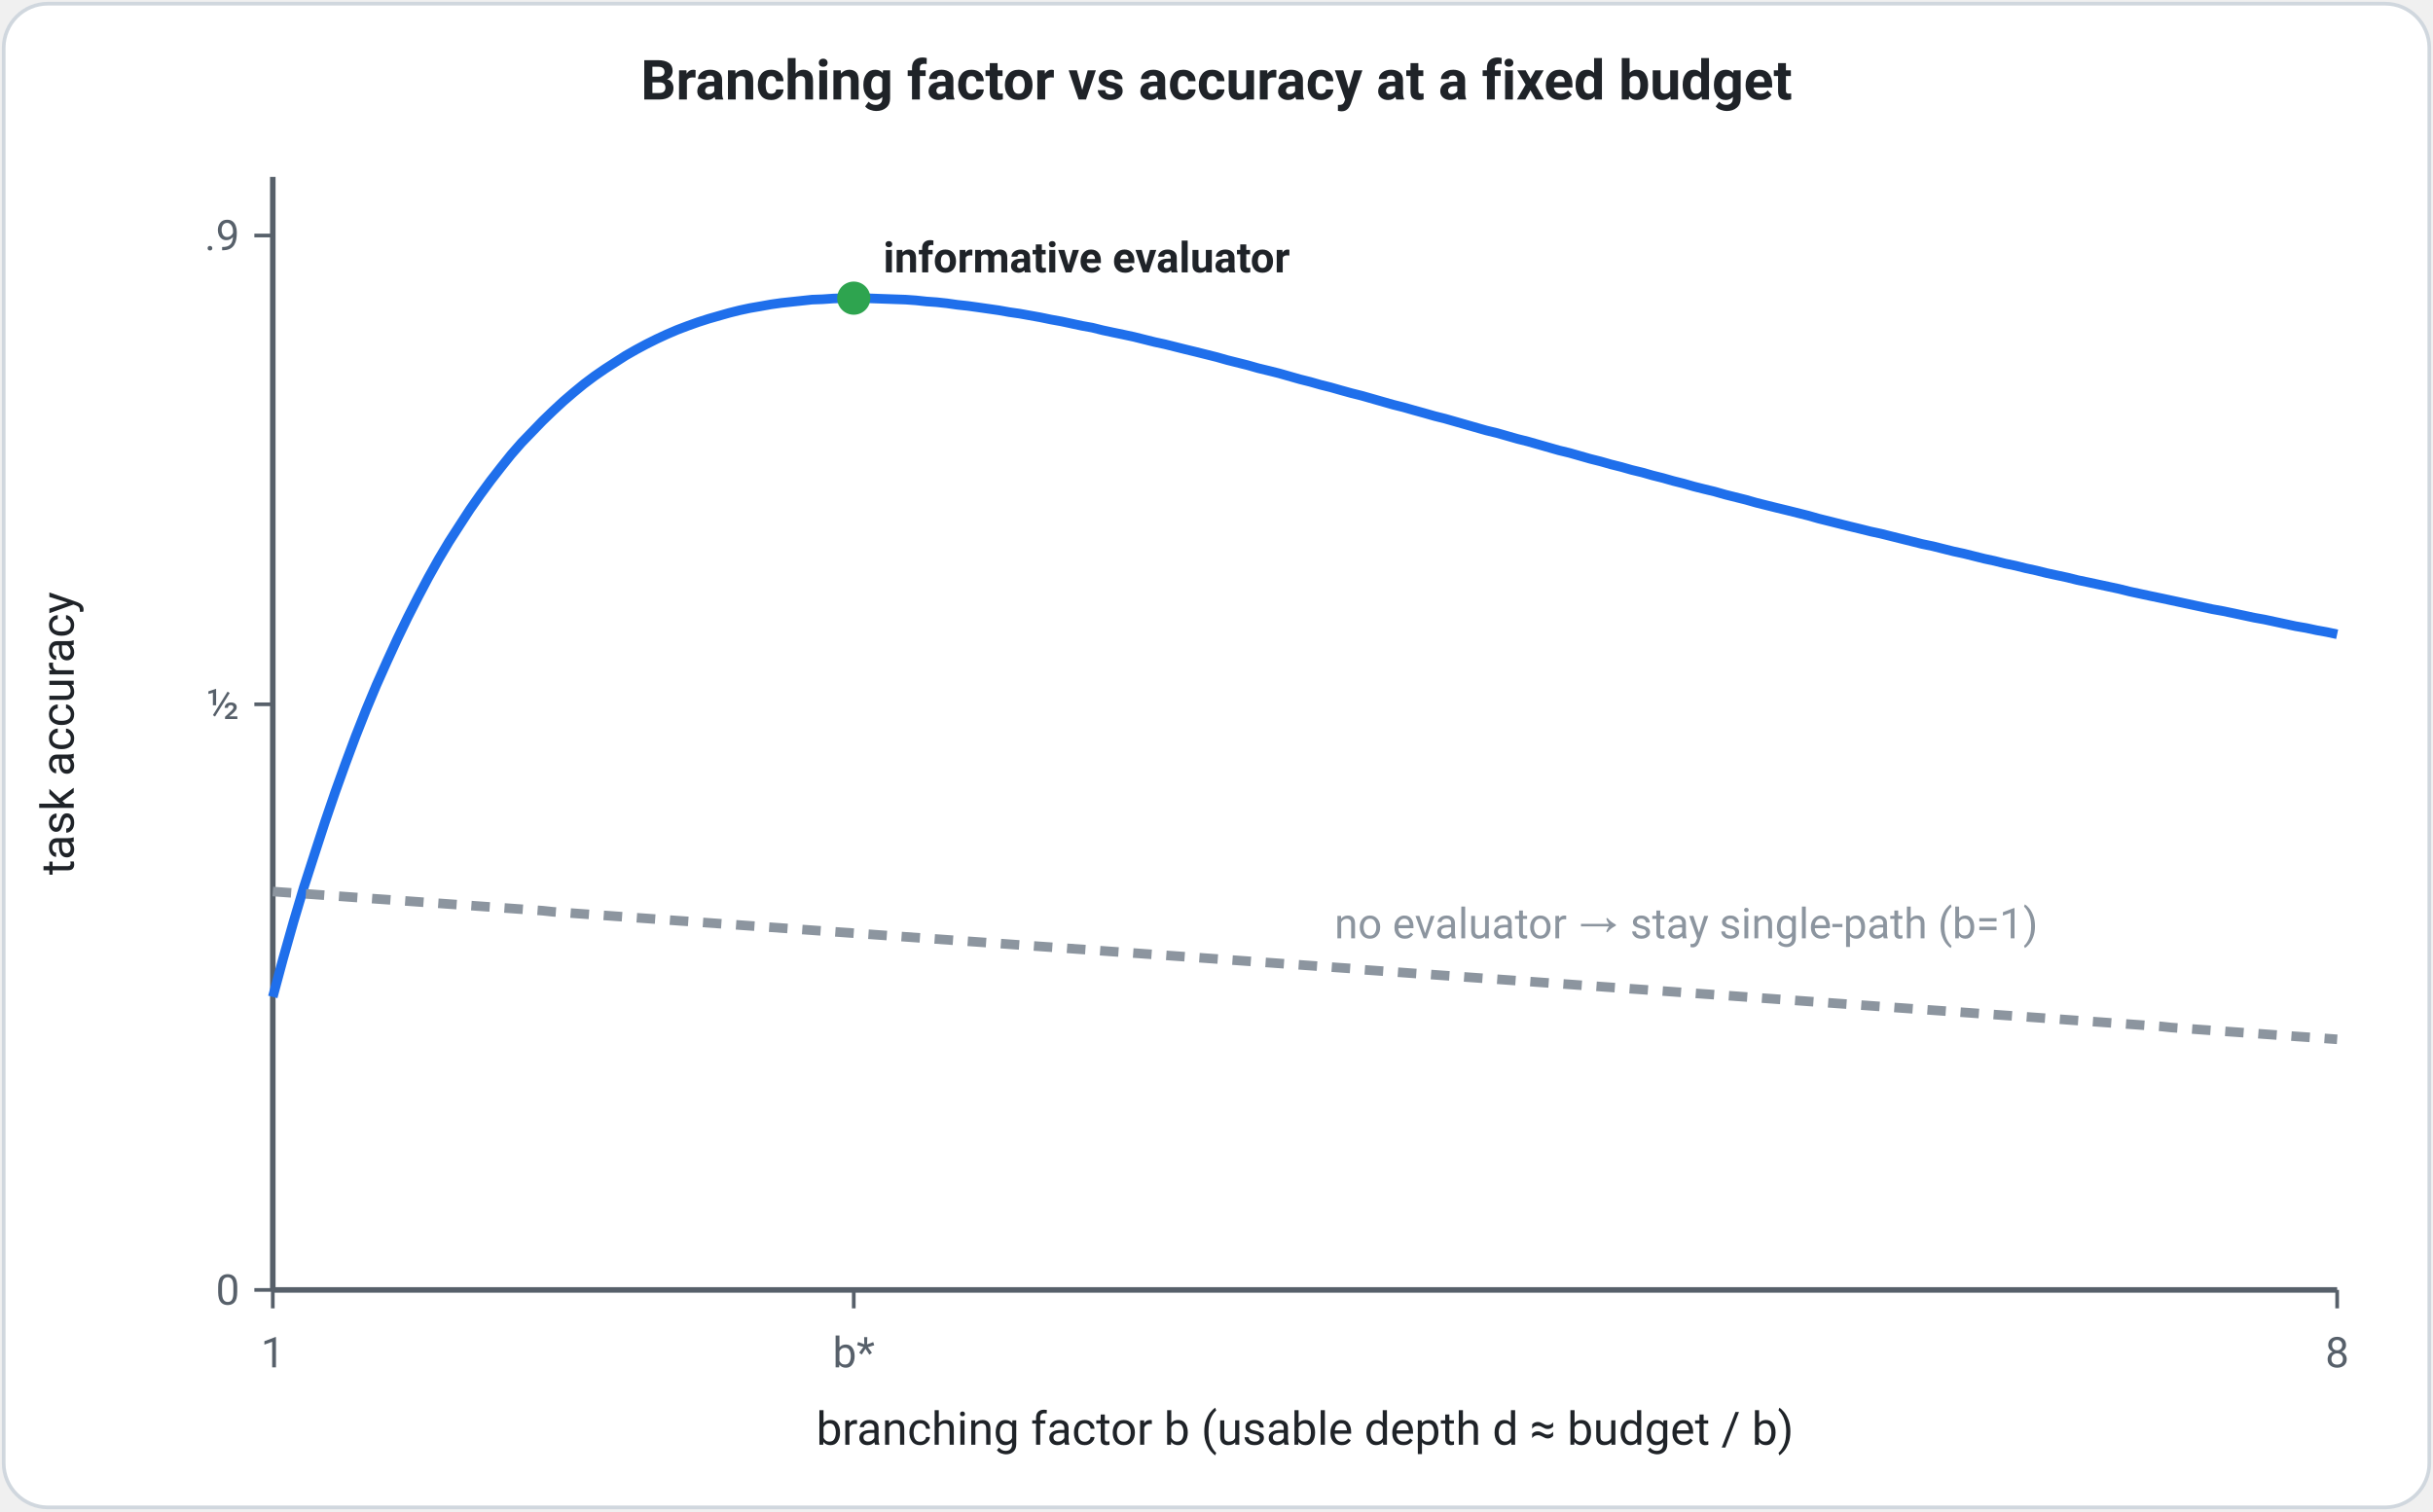
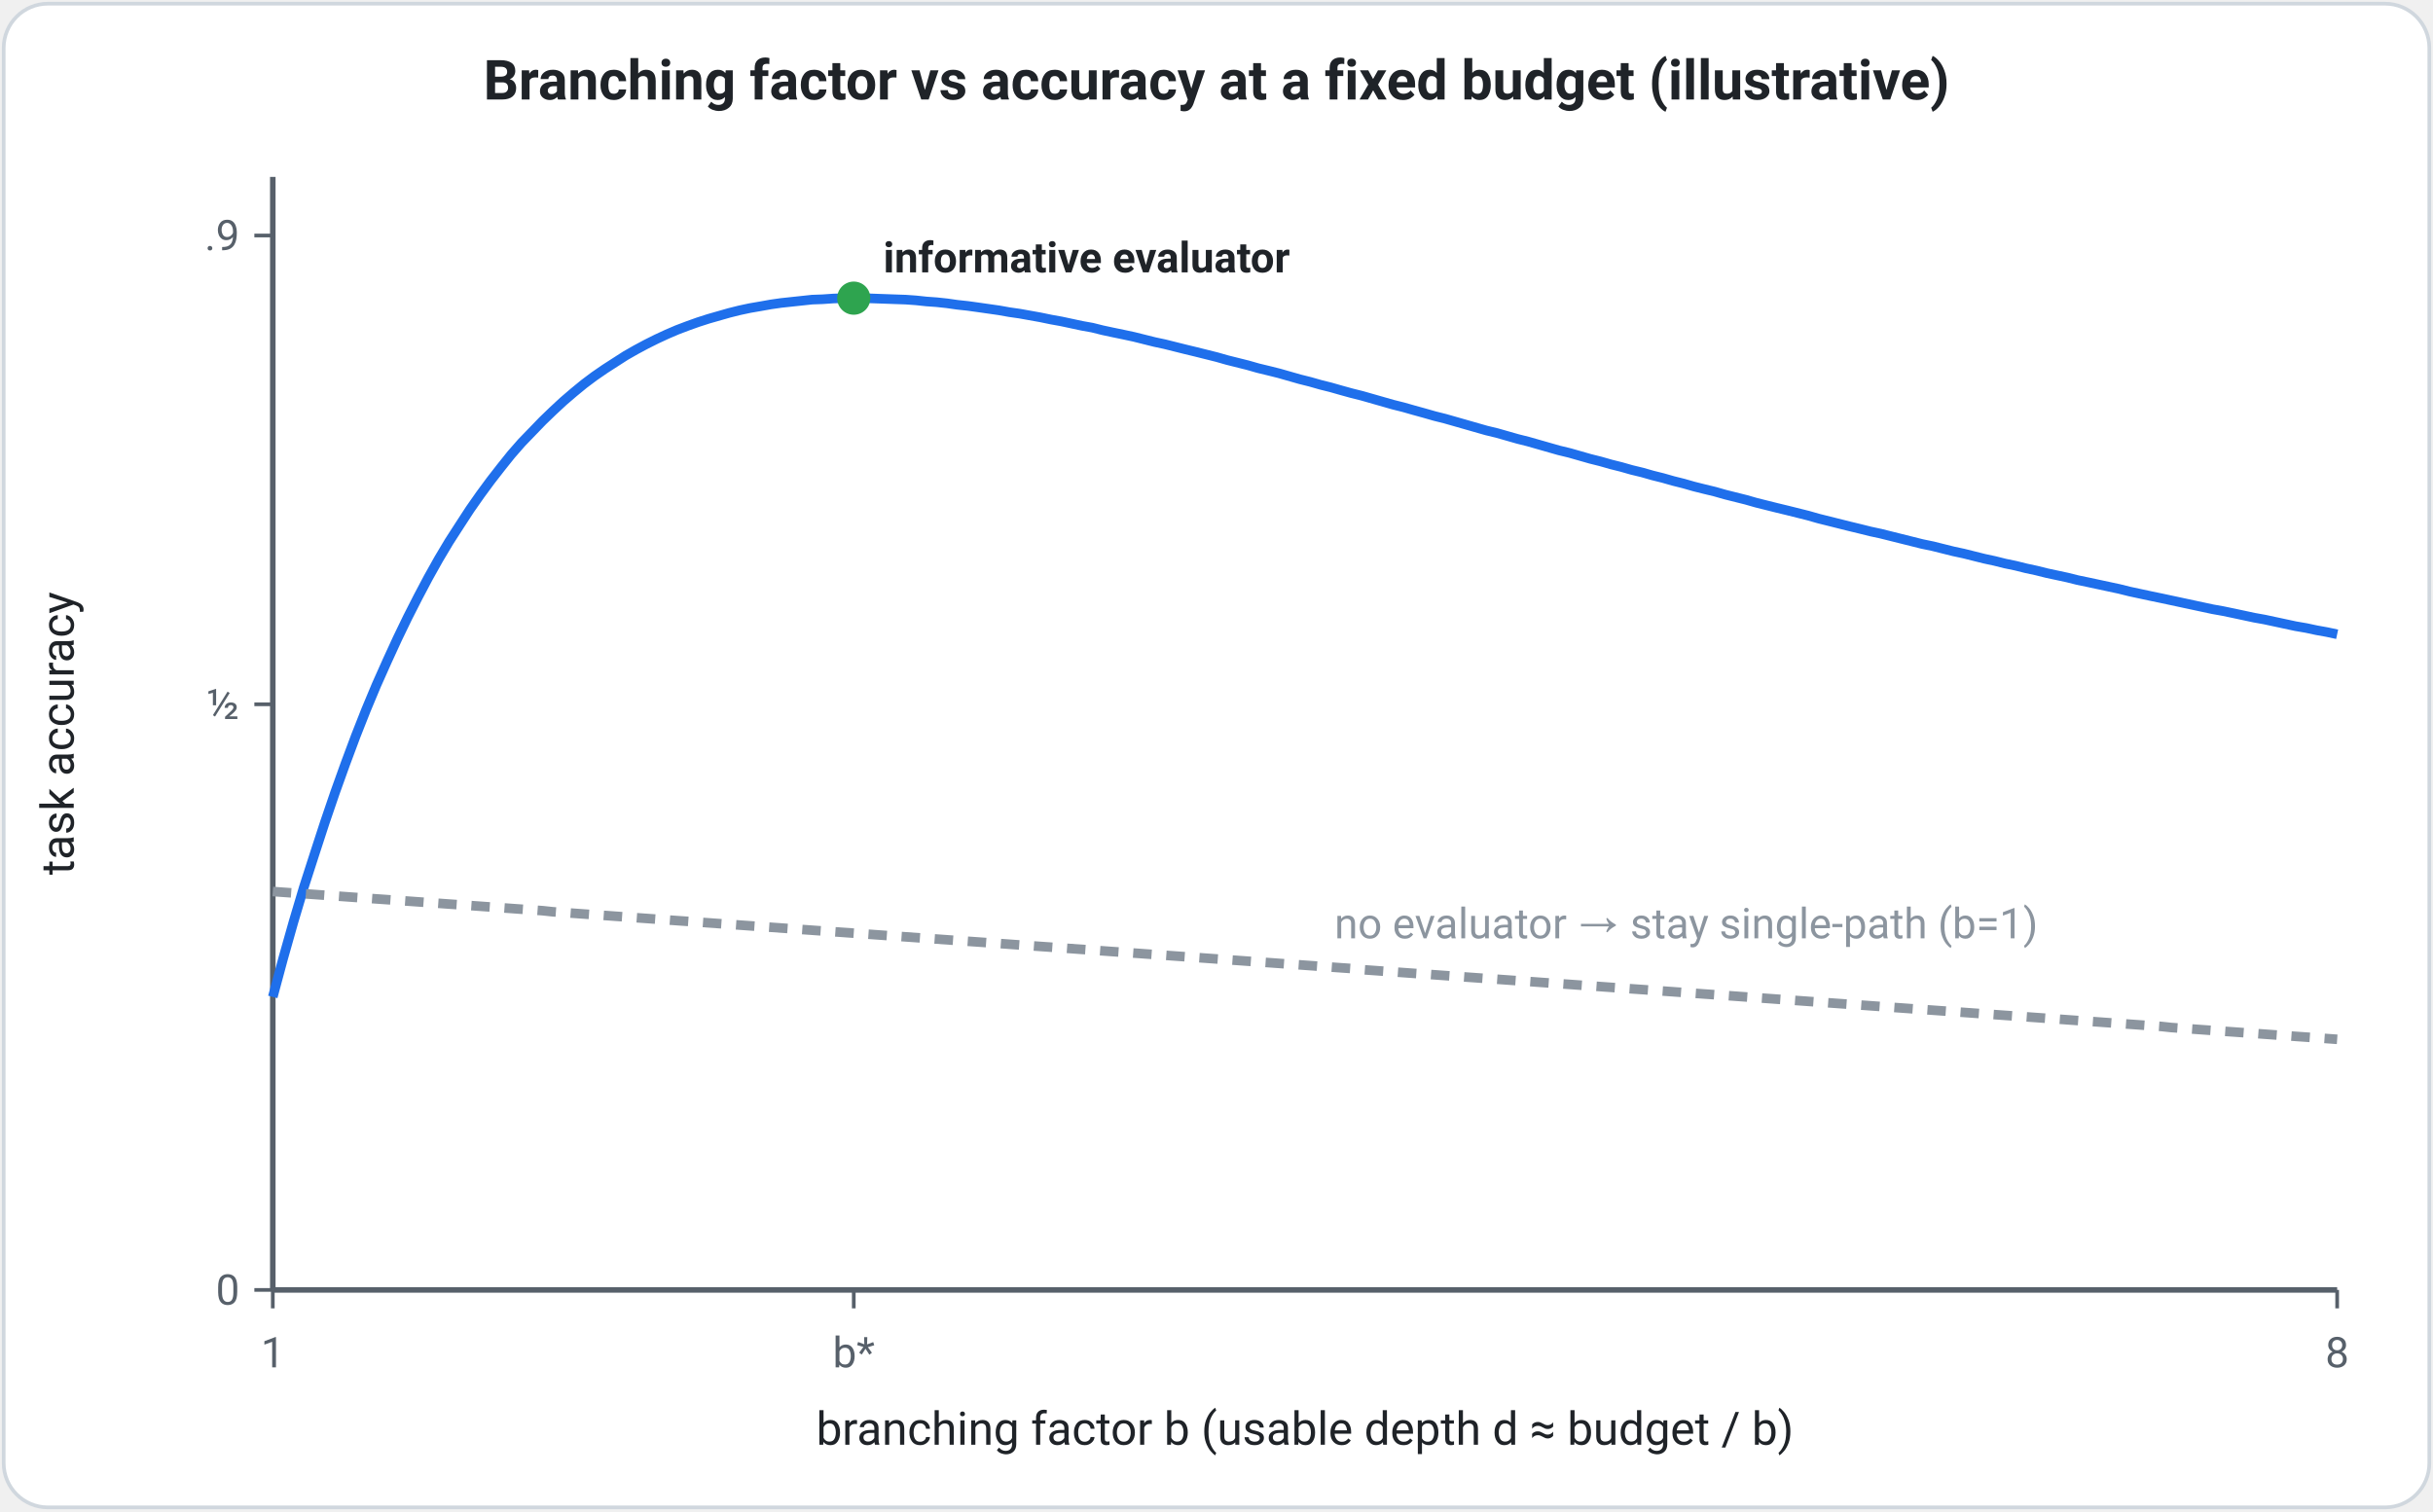
<svg xmlns="http://www.w3.org/2000/svg" viewBox="0 0 660 410" width="660" height="410" font-family="-apple-system,BlinkMacSystemFont,Segoe UI,Roboto,Helvetica,Arial,sans-serif">
  <rect x="1" y="1" width="658" height="408" rx="12" fill="#ffffff" stroke="#d0d7de" />
-   <text x="330.0" y="27" text-anchor="middle" font-size="15" font-weight="700" fill="#1f2328">Branching factor vs accuracy at a fixed budget</text>
+   <text x="330.0" y="27" text-anchor="middle" font-size="15" font-weight="700" fill="#1f2328">Branching factor vs accuracy at a fixed budget  (illustrative)</text>
  <line x1="74" y1="48" x2="74" y2="350" stroke="#57606a" stroke-width="1.5" />
  <line x1="74" y1="350" x2="634" y2="350" stroke="#57606a" stroke-width="1.5" />
  <line x1="74.0" y1="350" x2="74.0" y2="355" stroke="#57606a" />
  <text x="74.0" y="371" text-anchor="middle" font-size="11.5" fill="#57606a">1</text>
  <line x1="231.6" y1="350" x2="231.6" y2="355" stroke="#57606a" />
  <text x="231.6" y="371" text-anchor="middle" font-size="11.5" fill="#57606a">b*</text>
  <line x1="634.0" y1="350" x2="634.0" y2="355" stroke="#57606a" />
  <text x="634.0" y="371" text-anchor="middle" font-size="11.5" fill="#57606a">8</text>
  <line x1="69" y1="350.0" x2="74" y2="350.0" stroke="#57606a" />
  <text x="65" y="354.0" text-anchor="end" font-size="11.5" fill="#57606a">0</text>
  <line x1="69" y1="191.1" x2="74" y2="191.1" stroke="#57606a" />
  <text x="65" y="195.1" text-anchor="end" font-size="11.5" fill="#57606a">½</text>
  <line x1="69" y1="63.9" x2="74" y2="63.9" stroke="#57606a" />
  <text x="65" y="67.9" text-anchor="end" font-size="11.5" fill="#57606a">.9</text>
  <polyline points="74.0,270.5 76.8,260.1 79.6,250.2 82.4,240.8 85.3,231.8 88.1,223.2 90.9,215.0 93.7,207.2 96.5,199.7 99.3,192.6 102.1,185.9 105.0,179.4 107.8,173.3 110.6,167.5 113.4,162.0 116.2,156.7 119.0,151.7 121.8,147.0 124.7,142.5 127.5,138.2 130.3,134.2 133.1,130.4 135.9,126.8 138.7,123.3 141.5,120.1 144.4,117.1 147.2,114.2 150.0,111.5 152.8,108.9 155.6,106.5 158.4,104.2 161.2,102.1 164.1,100.1 166.9,98.3 169.7,96.5 172.5,94.9 175.3,93.4 178.1,92.0 180.9,90.7 183.7,89.5 186.6,88.4 189.4,87.4 192.2,86.5 195.0,85.7 197.8,84.9 200.6,84.2 203.4,83.6 206.3,83.1 209.1,82.6 211.9,82.2 214.7,81.9 217.5,81.6 220.3,81.3 223.1,81.2 226.0,81.0 228.8,80.9 231.6,80.9 234.4,80.9 237.2,81.0 240.0,81.1 242.8,81.2 245.7,81.3 248.5,81.5 251.3,81.8 254.1,82.0 256.9,82.3 259.7,82.7 262.5,83.0 265.4,83.4 268.2,83.8 271.0,84.2 273.8,84.7 276.6,85.1 279.4,85.6 282.2,86.1 285.1,86.7 287.9,87.2 290.7,87.8 293.5,88.4 296.3,88.9 299.1,89.6 301.9,90.2 304.8,90.8 307.6,91.4 310.4,92.1 313.2,92.8 316.0,93.4 318.8,94.1 321.6,94.8 324.5,95.5 327.3,96.2 330.1,96.9 332.9,97.7 335.7,98.4 338.5,99.1 341.3,99.9 344.2,100.6 347.0,101.3 349.8,102.1 352.6,102.9 355.4,103.6 358.2,104.4 361.0,105.1 363.8,105.9 366.7,106.7 369.5,107.4 372.3,108.2 375.1,109.0 377.9,109.8 380.7,110.5 383.5,111.3 386.4,112.1 389.2,112.9 392.0,113.6 394.8,114.4 397.6,115.2 400.4,116.0 403.2,116.8 406.1,117.5 408.9,118.3 411.7,119.1 414.5,119.8 417.3,120.6 420.1,121.4 422.9,122.2 425.8,122.9 428.6,123.7 431.4,124.5 434.2,125.2 437.0,126.0 439.8,126.7 442.6,127.5 445.5,128.2 448.3,129.0 451.1,129.7 453.9,130.5 456.7,131.2 459.5,132.0 462.3,132.7 465.2,133.4 468.0,134.2 470.8,134.9 473.6,135.6 476.4,136.4 479.2,137.1 482.0,137.8 484.9,138.5 487.7,139.2 490.5,139.9 493.3,140.7 496.1,141.4 498.9,142.1 501.7,142.8 504.6,143.5 507.4,144.2 510.2,144.8 513.0,145.5 515.8,146.2 518.6,146.9 521.4,147.6 524.3,148.2 527.1,148.9 529.9,149.6 532.7,150.2 535.5,150.9 538.3,151.6 541.1,152.2 543.9,152.9 546.8,153.5 549.6,154.2 552.4,154.8 555.2,155.5 558.0,156.1 560.8,156.7 563.6,157.4 566.5,158.0 569.3,158.6 572.1,159.2 574.9,159.8 577.7,160.5 580.5,161.1 583.3,161.7 586.2,162.3 589.0,162.9 591.8,163.5 594.6,164.1 597.4,164.7 600.2,165.3 603.0,165.8 605.9,166.4 608.7,167.0 611.5,167.6 614.3,168.1 617.1,168.7 619.9,169.3 622.7,169.9 625.6,170.4 628.4,171.0 631.2,171.5 634.0,172.1" fill="none" stroke="#1f6feb" stroke-width="2.6" />
  <polyline points="74.0,241.9 76.8,242.1 79.6,242.3 82.4,242.5 85.3,242.7 88.1,242.9 90.9,243.1 93.7,243.3 96.5,243.5 99.3,243.7 102.1,243.9 105.0,244.1 107.8,244.3 110.6,244.5 113.4,244.7 116.2,244.9 119.0,245.1 121.8,245.3 124.7,245.5 127.5,245.7 130.3,245.9 133.1,246.1 135.9,246.3 138.7,246.5 141.5,246.7 144.4,246.9 147.2,247.1 150.0,247.4 152.8,247.6 155.6,247.8 158.4,248.0 161.2,248.2 164.1,248.4 166.9,248.6 169.7,248.8 172.5,249.0 175.3,249.2 178.1,249.4 180.9,249.6 183.7,249.8 186.6,250.0 189.4,250.2 192.2,250.4 195.0,250.6 197.8,250.8 200.6,251.0 203.4,251.2 206.3,251.4 209.1,251.6 211.9,251.8 214.7,252.0 217.5,252.2 220.3,252.4 223.1,252.6 226.0,252.8 228.8,253.0 231.6,253.2 234.4,253.4 237.2,253.6 240.0,253.8 242.8,254.0 245.7,254.2 248.5,254.4 251.3,254.6 254.1,254.8 256.9,255.0 259.7,255.2 262.5,255.4 265.4,255.6 268.2,255.8 271.0,256.0 273.8,256.2 276.6,256.4 279.4,256.6 282.2,256.8 285.1,257.0 287.9,257.2 290.7,257.4 293.5,257.6 296.3,257.8 299.1,258.0 301.9,258.2 304.8,258.4 307.6,258.6 310.4,258.8 313.2,259.0 316.0,259.2 318.8,259.4 321.6,259.6 324.5,259.8 327.3,260.0 330.1,260.2 332.9,260.4 335.7,260.6 338.5,260.8 341.3,261.0 344.2,261.2 347.0,261.4 349.8,261.6 352.6,261.8 355.4,262.0 358.2,262.2 361.0,262.4 363.8,262.6 366.7,262.8 369.5,263.1 372.3,263.3 375.1,263.5 377.9,263.7 380.7,263.9 383.5,264.1 386.4,264.3 389.2,264.5 392.0,264.7 394.8,264.9 397.6,265.1 400.4,265.3 403.2,265.5 406.1,265.7 408.9,265.9 411.7,266.1 414.5,266.3 417.3,266.5 420.1,266.7 422.9,266.9 425.8,267.1 428.6,267.3 431.4,267.5 434.2,267.7 437.0,267.9 439.8,268.1 442.6,268.3 445.5,268.5 448.3,268.7 451.1,268.9 453.9,269.1 456.7,269.3 459.5,269.5 462.3,269.7 465.2,269.9 468.0,270.1 470.8,270.3 473.6,270.5 476.4,270.7 479.2,270.9 482.0,271.1 484.9,271.3 487.7,271.5 490.5,271.7 493.3,271.9 496.1,272.1 498.9,272.3 501.7,272.5 504.6,272.7 507.4,272.9 510.2,273.1 513.0,273.3 515.8,273.5 518.6,273.7 521.4,273.9 524.3,274.1 527.1,274.3 529.9,274.5 532.7,274.7 535.5,274.9 538.3,275.1 541.1,275.3 543.9,275.5 546.8,275.7 549.6,275.9 552.4,276.1 555.2,276.3 558.0,276.5 560.8,276.7 563.6,276.9 566.5,277.1 569.3,277.3 572.1,277.5 574.9,277.7 577.7,277.9 580.5,278.1 583.3,278.3 586.2,278.5 589.0,278.8 591.8,279.0 594.6,279.2 597.4,279.4 600.2,279.6 603.0,279.8 605.9,280.0 608.7,280.2 611.5,280.4 614.3,280.6 617.1,280.8 619.9,281.0 622.7,281.2 625.6,281.4 628.4,281.6 631.2,281.8 634.0,282.0" fill="none" stroke="#8c959f" stroke-width="2.6" stroke-dasharray="5 4" />
  <circle cx="231.6" cy="80.9" r="4.5" fill="#2ea44f" />
  <text x="239.6" y="73.9" text-anchor="start" font-size="11.5" font-weight="600" fill="#1f2328">informative evaluator</text>
  <text x="362.0" y="254.6" text-anchor="start" font-size="11.5" fill="#8c959f">no evaluator → stay single-path (b=1)</text>
  <text x="354.0" y="392" text-anchor="middle" font-size="12.5" fill="#1f2328">branching factor b   (usable depth d ≈ budget / b)</text>
  <text transform="translate(20,199.0) rotate(-90)" text-anchor="middle" font-size="12.5" fill="#1f2328">task accuracy</text>
</svg>
